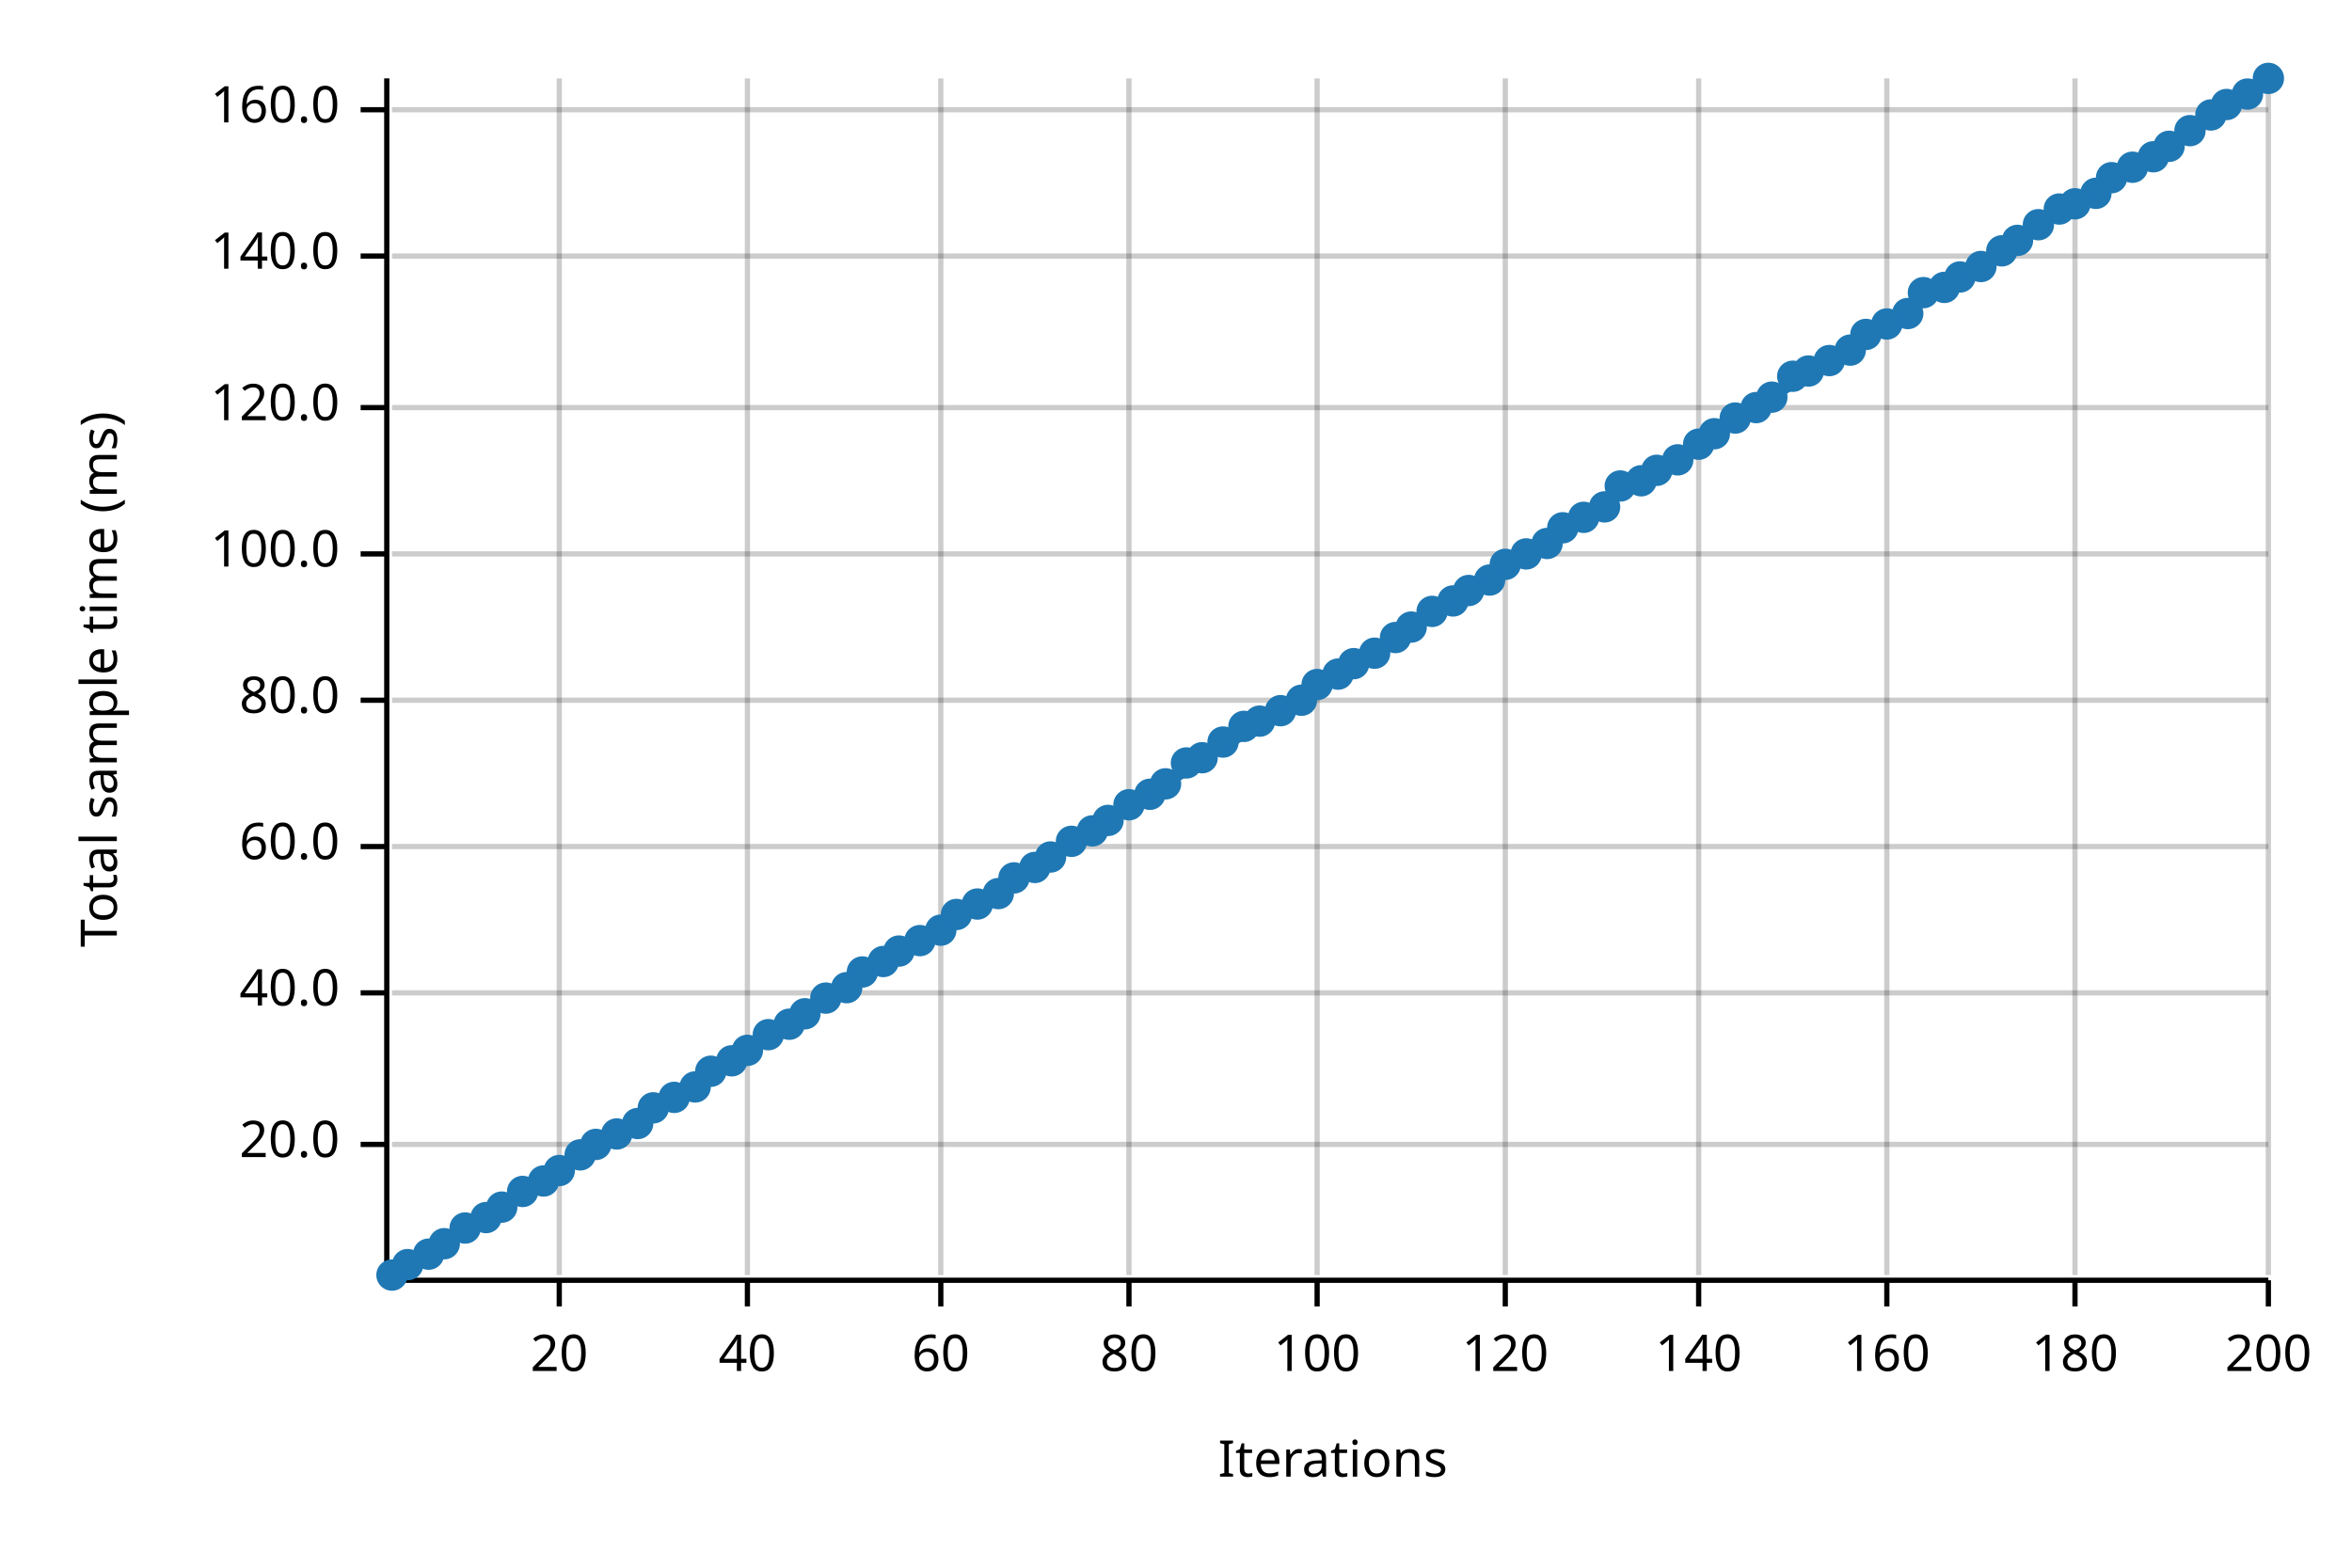
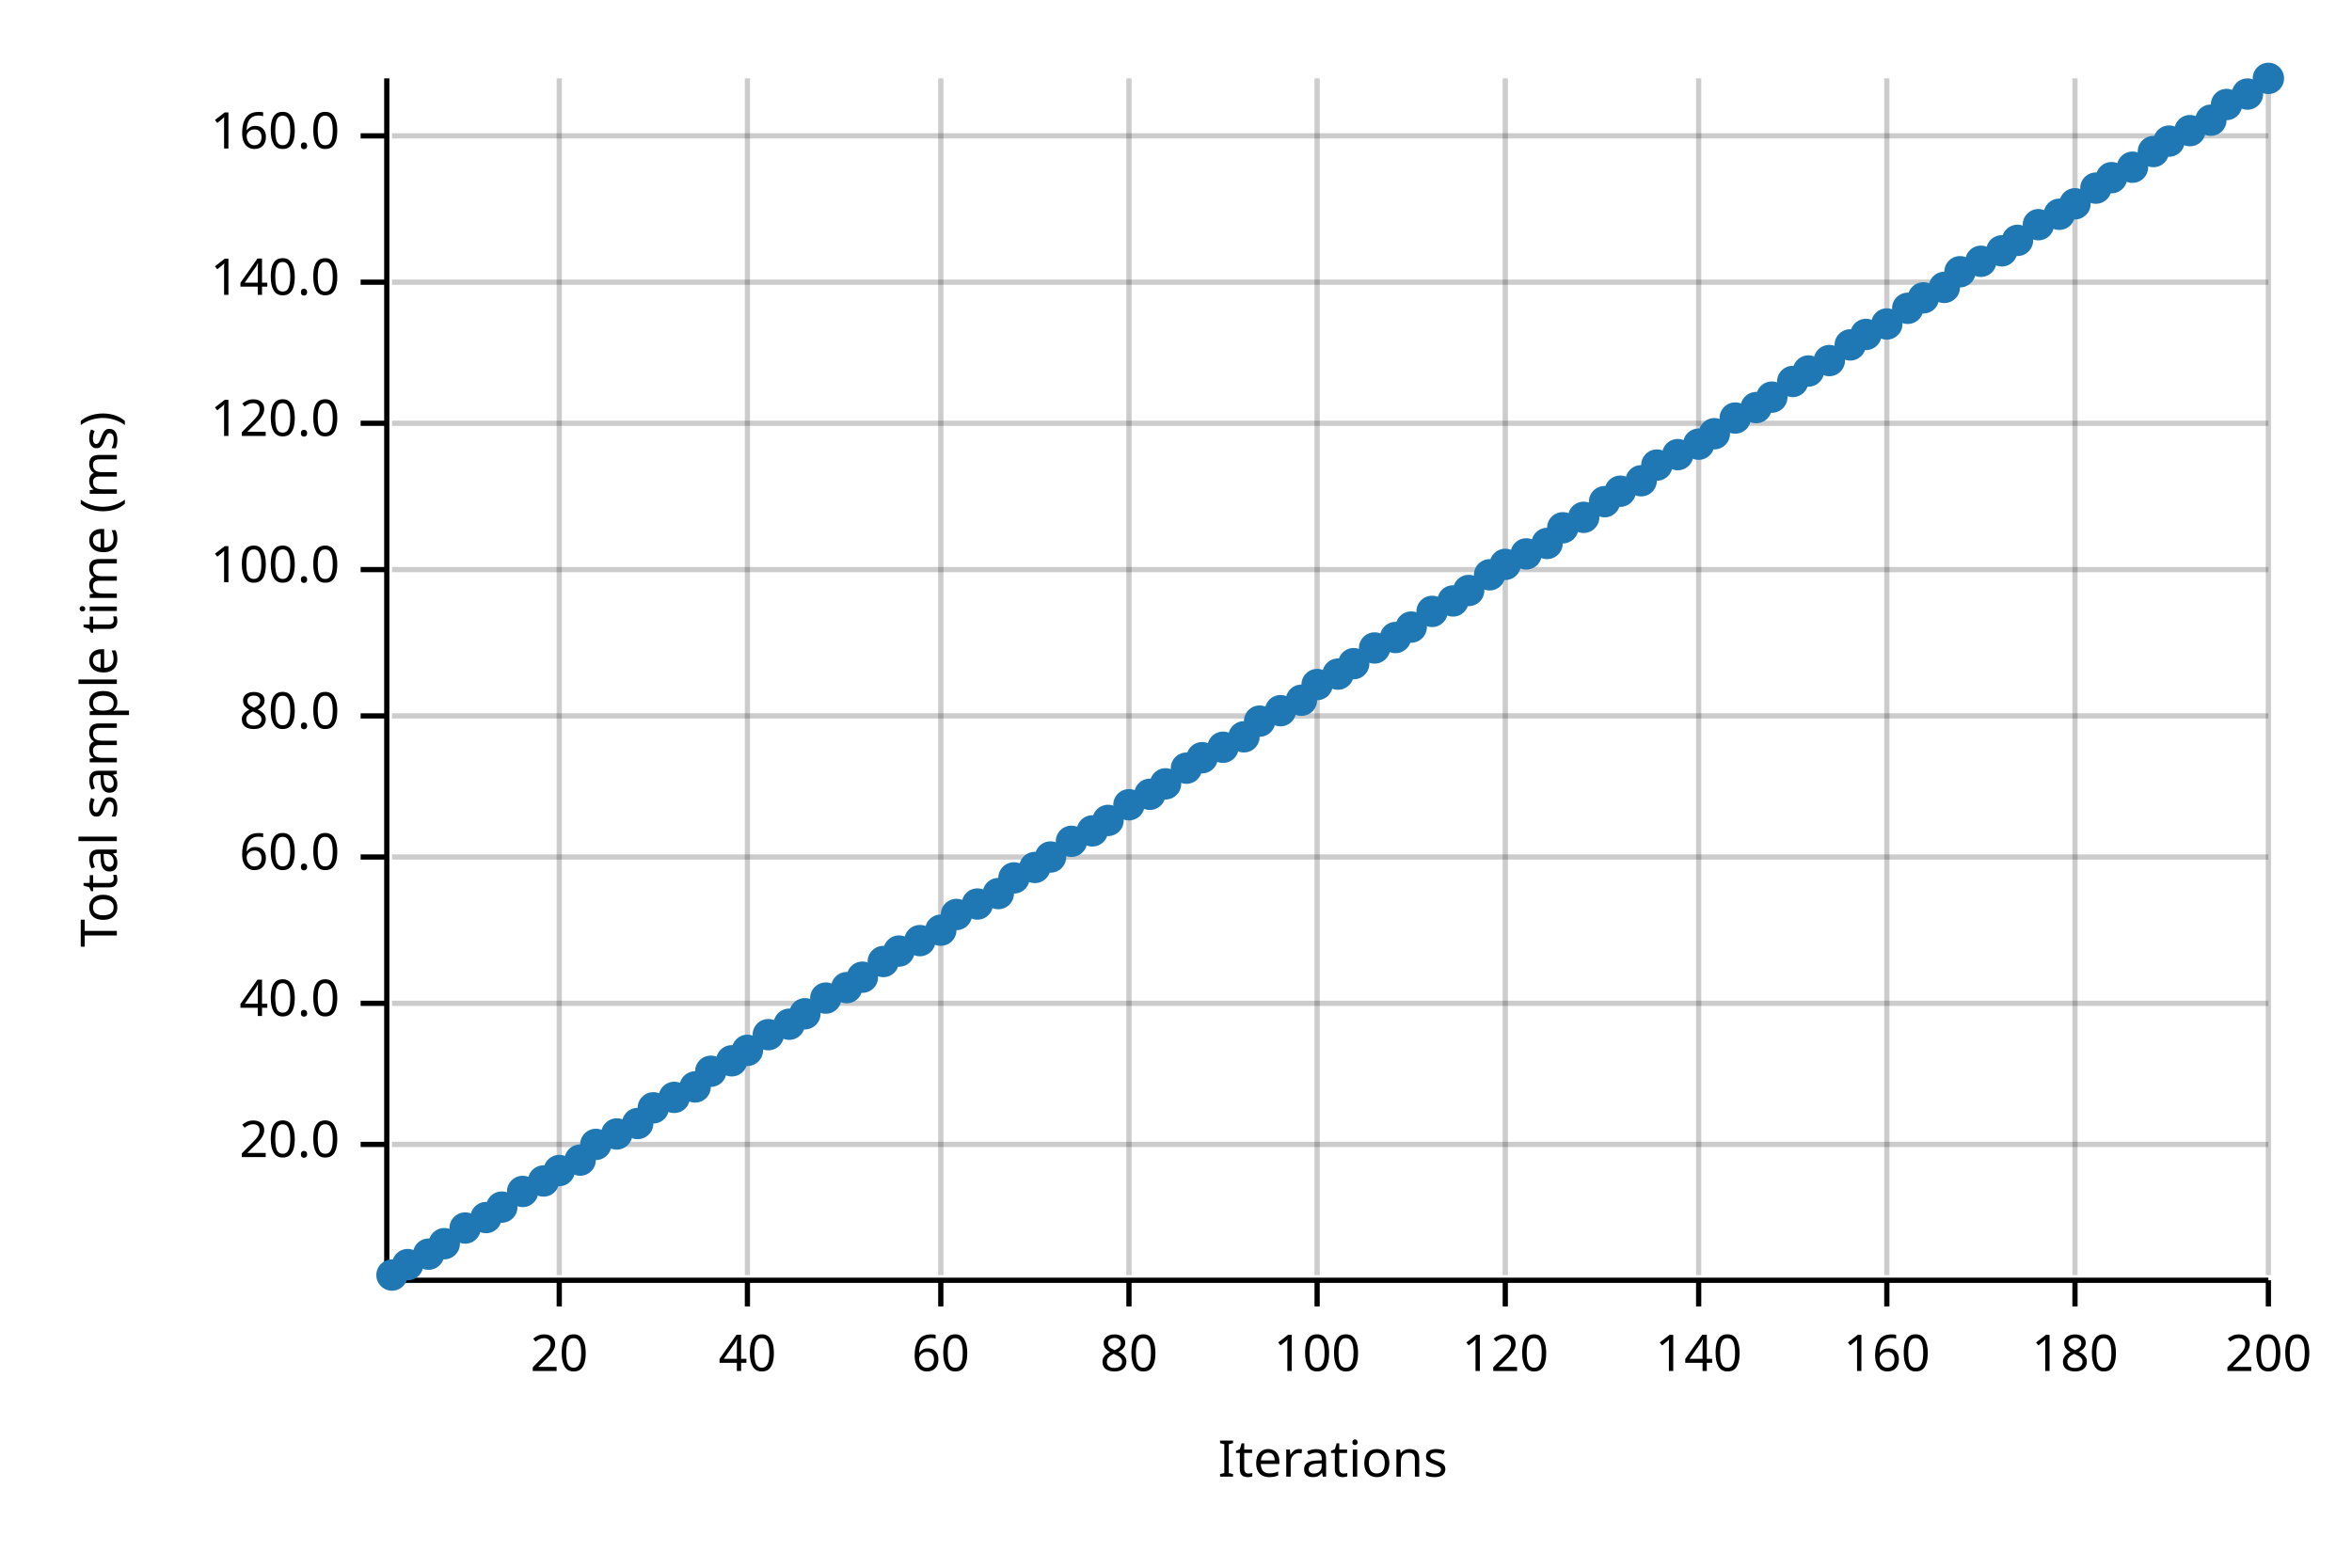
<svg xmlns="http://www.w3.org/2000/svg" width="450" height="300" viewBox="0 0 450 300">
  <text x="15" y="130" dy="0.76em" text-anchor="middle" font-family="sans-serif" font-size="9.677" opacity="1" fill="#000000" transform="rotate(270, 15, 130)">
Total sample time (ms)
</text>
  <text x="255" y="285" dy="-0.5ex" text-anchor="middle" font-family="sans-serif" font-size="9.677" opacity="1" fill="#000000">
Iterations
</text>
  <line opacity="0.2" stroke="#000000" stroke-width="1" x1="107" y1="244" x2="107" y2="15" />
  <line opacity="0.2" stroke="#000000" stroke-width="1" x1="143" y1="244" x2="143" y2="15" />
  <line opacity="0.2" stroke="#000000" stroke-width="1" x1="180" y1="244" x2="180" y2="15" />
  <line opacity="0.2" stroke="#000000" stroke-width="1" x1="216" y1="244" x2="216" y2="15" />
  <line opacity="0.2" stroke="#000000" stroke-width="1" x1="252" y1="244" x2="252" y2="15" />
  <line opacity="0.2" stroke="#000000" stroke-width="1" x1="288" y1="244" x2="288" y2="15" />
  <line opacity="0.2" stroke="#000000" stroke-width="1" x1="325" y1="244" x2="325" y2="15" />
  <line opacity="0.2" stroke="#000000" stroke-width="1" x1="361" y1="244" x2="361" y2="15" />
  <line opacity="0.2" stroke="#000000" stroke-width="1" x1="397" y1="244" x2="397" y2="15" />
  <line opacity="0.2" stroke="#000000" stroke-width="1" x1="434" y1="244" x2="434" y2="15" />
  <line opacity="0.2" stroke="#000000" stroke-width="1" x1="75" y1="219" x2="434" y2="219" />
-   <line opacity="0.2" stroke="#000000" stroke-width="1" x1="75" y1="190" x2="434" y2="190" />
-   <line opacity="0.2" stroke="#000000" stroke-width="1" x1="75" y1="162" x2="434" y2="162" />
-   <line opacity="0.2" stroke="#000000" stroke-width="1" x1="75" y1="134" x2="434" y2="134" />
-   <line opacity="0.2" stroke="#000000" stroke-width="1" x1="75" y1="106" x2="434" y2="106" />
-   <line opacity="0.2" stroke="#000000" stroke-width="1" x1="75" y1="78" x2="434" y2="78" />
-   <line opacity="0.2" stroke="#000000" stroke-width="1" x1="75" y1="49" x2="434" y2="49" />
-   <line opacity="0.2" stroke="#000000" stroke-width="1" x1="75" y1="21" x2="434" y2="21" />
+   <line opacity="0.2" stroke="#000000" stroke-width="1" x1="75" y1="192" x2="434" y2="192" />
+   <line opacity="0.2" stroke="#000000" stroke-width="1" x1="75" y1="164" x2="434" y2="164" />
+   <line opacity="0.2" stroke="#000000" stroke-width="1" x1="75" y1="137" x2="434" y2="137" />
+   <line opacity="0.2" stroke="#000000" stroke-width="1" x1="75" y1="109" x2="434" y2="109" />
+   <line opacity="0.2" stroke="#000000" stroke-width="1" x1="75" y1="81" x2="434" y2="81" />
+   <line opacity="0.2" stroke="#000000" stroke-width="1" x1="75" y1="54" x2="434" y2="54" />
+   <line opacity="0.2" stroke="#000000" stroke-width="1" x1="75" y1="26" x2="434" y2="26" />
  <polyline fill="none" opacity="1" stroke="#000000" stroke-width="1" points="74,15 74,244 " />
  <text x="65" y="219" dy="0.5ex" text-anchor="end" font-family="sans-serif" font-size="9.677" opacity="1" fill="#000000">
20.0
</text>
  <polyline fill="none" opacity="1" stroke="#000000" stroke-width="1" points="69,219 74,219 " />
-   <text x="65" y="190" dy="0.5ex" text-anchor="end" font-family="sans-serif" font-size="9.677" opacity="1" fill="#000000">
+   <text x="65" y="192" dy="0.5ex" text-anchor="end" font-family="sans-serif" font-size="9.677" opacity="1" fill="#000000">
40.0
</text>
-   <polyline fill="none" opacity="1" stroke="#000000" stroke-width="1" points="69,190 74,190 " />
-   <text x="65" y="162" dy="0.5ex" text-anchor="end" font-family="sans-serif" font-size="9.677" opacity="1" fill="#000000">
+   <polyline fill="none" opacity="1" stroke="#000000" stroke-width="1" points="69,192 74,192 " />
+   <text x="65" y="164" dy="0.5ex" text-anchor="end" font-family="sans-serif" font-size="9.677" opacity="1" fill="#000000">
60.0
</text>
-   <polyline fill="none" opacity="1" stroke="#000000" stroke-width="1" points="69,162 74,162 " />
-   <text x="65" y="134" dy="0.5ex" text-anchor="end" font-family="sans-serif" font-size="9.677" opacity="1" fill="#000000">
+   <polyline fill="none" opacity="1" stroke="#000000" stroke-width="1" points="69,164 74,164 " />
+   <text x="65" y="137" dy="0.5ex" text-anchor="end" font-family="sans-serif" font-size="9.677" opacity="1" fill="#000000">
80.0
</text>
-   <polyline fill="none" opacity="1" stroke="#000000" stroke-width="1" points="69,134 74,134 " />
-   <text x="65" y="106" dy="0.5ex" text-anchor="end" font-family="sans-serif" font-size="9.677" opacity="1" fill="#000000">
+   <polyline fill="none" opacity="1" stroke="#000000" stroke-width="1" points="69,137 74,137 " />
+   <text x="65" y="109" dy="0.5ex" text-anchor="end" font-family="sans-serif" font-size="9.677" opacity="1" fill="#000000">
100.0
</text>
-   <polyline fill="none" opacity="1" stroke="#000000" stroke-width="1" points="69,106 74,106 " />
-   <text x="65" y="78" dy="0.5ex" text-anchor="end" font-family="sans-serif" font-size="9.677" opacity="1" fill="#000000">
+   <polyline fill="none" opacity="1" stroke="#000000" stroke-width="1" points="69,109 74,109 " />
+   <text x="65" y="81" dy="0.5ex" text-anchor="end" font-family="sans-serif" font-size="9.677" opacity="1" fill="#000000">
120.0
</text>
-   <polyline fill="none" opacity="1" stroke="#000000" stroke-width="1" points="69,78 74,78 " />
-   <text x="65" y="49" dy="0.5ex" text-anchor="end" font-family="sans-serif" font-size="9.677" opacity="1" fill="#000000">
+   <polyline fill="none" opacity="1" stroke="#000000" stroke-width="1" points="69,81 74,81 " />
+   <text x="65" y="54" dy="0.5ex" text-anchor="end" font-family="sans-serif" font-size="9.677" opacity="1" fill="#000000">
140.0
</text>
-   <polyline fill="none" opacity="1" stroke="#000000" stroke-width="1" points="69,49 74,49 " />
-   <text x="65" y="21" dy="0.5ex" text-anchor="end" font-family="sans-serif" font-size="9.677" opacity="1" fill="#000000">
+   <polyline fill="none" opacity="1" stroke="#000000" stroke-width="1" points="69,54 74,54 " />
+   <text x="65" y="26" dy="0.5ex" text-anchor="end" font-family="sans-serif" font-size="9.677" opacity="1" fill="#000000">
160.0
</text>
-   <polyline fill="none" opacity="1" stroke="#000000" stroke-width="1" points="69,21 74,21 " />
+   <polyline fill="none" opacity="1" stroke="#000000" stroke-width="1" points="69,26 74,26 " />
  <polyline fill="none" opacity="1" stroke="#000000" stroke-width="1" points="75,245 434,245 " />
  <text x="107" y="255" dy="0.76em" text-anchor="middle" font-family="sans-serif" font-size="9.677" opacity="1" fill="#000000">
20
</text>
  <polyline fill="none" opacity="1" stroke="#000000" stroke-width="1" points="107,245 107,250 " />
  <text x="143" y="255" dy="0.76em" text-anchor="middle" font-family="sans-serif" font-size="9.677" opacity="1" fill="#000000">
40
</text>
  <polyline fill="none" opacity="1" stroke="#000000" stroke-width="1" points="143,245 143,250 " />
  <text x="180" y="255" dy="0.76em" text-anchor="middle" font-family="sans-serif" font-size="9.677" opacity="1" fill="#000000">
60
</text>
  <polyline fill="none" opacity="1" stroke="#000000" stroke-width="1" points="180,245 180,250 " />
  <text x="216" y="255" dy="0.76em" text-anchor="middle" font-family="sans-serif" font-size="9.677" opacity="1" fill="#000000">
80
</text>
  <polyline fill="none" opacity="1" stroke="#000000" stroke-width="1" points="216,245 216,250 " />
  <text x="252" y="255" dy="0.76em" text-anchor="middle" font-family="sans-serif" font-size="9.677" opacity="1" fill="#000000">
100
</text>
  <polyline fill="none" opacity="1" stroke="#000000" stroke-width="1" points="252,245 252,250 " />
  <text x="288" y="255" dy="0.76em" text-anchor="middle" font-family="sans-serif" font-size="9.677" opacity="1" fill="#000000">
120
</text>
  <polyline fill="none" opacity="1" stroke="#000000" stroke-width="1" points="288,245 288,250 " />
  <text x="325" y="255" dy="0.76em" text-anchor="middle" font-family="sans-serif" font-size="9.677" opacity="1" fill="#000000">
140
</text>
  <polyline fill="none" opacity="1" stroke="#000000" stroke-width="1" points="325,245 325,250 " />
  <text x="361" y="255" dy="0.76em" text-anchor="middle" font-family="sans-serif" font-size="9.677" opacity="1" fill="#000000">
160
</text>
  <polyline fill="none" opacity="1" stroke="#000000" stroke-width="1" points="361,245 361,250 " />
  <text x="397" y="255" dy="0.76em" text-anchor="middle" font-family="sans-serif" font-size="9.677" opacity="1" fill="#000000">
180
</text>
  <polyline fill="none" opacity="1" stroke="#000000" stroke-width="1" points="397,245 397,250 " />
  <text x="434" y="255" dy="0.76em" text-anchor="middle" font-family="sans-serif" font-size="9.677" opacity="1" fill="#000000">
200
</text>
  <polyline fill="none" opacity="1" stroke="#000000" stroke-width="1" points="434,245 434,250 " />
  <circle cx="75" cy="244" r="3" opacity="1" fill="#1F78B4" stroke="none" stroke-width="1" />
  <circle cx="78" cy="242" r="3" opacity="1" fill="#1F78B4" stroke="none" stroke-width="1" />
  <circle cx="82" cy="240" r="3" opacity="1" fill="#1F78B4" stroke="none" stroke-width="1" />
  <circle cx="85" cy="238" r="3" opacity="1" fill="#1F78B4" stroke="none" stroke-width="1" />
  <circle cx="89" cy="235" r="3" opacity="1" fill="#1F78B4" stroke="none" stroke-width="1" />
  <circle cx="93" cy="233" r="3" opacity="1" fill="#1F78B4" stroke="none" stroke-width="1" />
  <circle cx="96" cy="231" r="3" opacity="1" fill="#1F78B4" stroke="none" stroke-width="1" />
  <circle cx="100" cy="228" r="3" opacity="1" fill="#1F78B4" stroke="none" stroke-width="1" />
  <circle cx="104" cy="226" r="3" opacity="1" fill="#1F78B4" stroke="none" stroke-width="1" />
  <circle cx="107" cy="224" r="3" opacity="1" fill="#1F78B4" stroke="none" stroke-width="1" />
-   <circle cx="111" cy="221" r="3" opacity="1" fill="#1F78B4" stroke="none" stroke-width="1" />
+   <circle cx="111" cy="222" r="3" opacity="1" fill="#1F78B4" stroke="none" stroke-width="1" />
  <circle cx="114" cy="219" r="3" opacity="1" fill="#1F78B4" stroke="none" stroke-width="1" />
  <circle cx="118" cy="217" r="3" opacity="1" fill="#1F78B4" stroke="none" stroke-width="1" />
  <circle cx="122" cy="215" r="3" opacity="1" fill="#1F78B4" stroke="none" stroke-width="1" />
  <circle cx="125" cy="212" r="3" opacity="1" fill="#1F78B4" stroke="none" stroke-width="1" />
  <circle cx="129" cy="210" r="3" opacity="1" fill="#1F78B4" stroke="none" stroke-width="1" />
  <circle cx="133" cy="208" r="3" opacity="1" fill="#1F78B4" stroke="none" stroke-width="1" />
  <circle cx="136" cy="205" r="3" opacity="1" fill="#1F78B4" stroke="none" stroke-width="1" />
  <circle cx="140" cy="203" r="3" opacity="1" fill="#1F78B4" stroke="none" stroke-width="1" />
  <circle cx="143" cy="201" r="3" opacity="1" fill="#1F78B4" stroke="none" stroke-width="1" />
  <circle cx="147" cy="198" r="3" opacity="1" fill="#1F78B4" stroke="none" stroke-width="1" />
  <circle cx="151" cy="196" r="3" opacity="1" fill="#1F78B4" stroke="none" stroke-width="1" />
  <circle cx="154" cy="194" r="3" opacity="1" fill="#1F78B4" stroke="none" stroke-width="1" />
  <circle cx="158" cy="191" r="3" opacity="1" fill="#1F78B4" stroke="none" stroke-width="1" />
  <circle cx="162" cy="189" r="3" opacity="1" fill="#1F78B4" stroke="none" stroke-width="1" />
-   <circle cx="165" cy="186" r="3" opacity="1" fill="#1F78B4" stroke="none" stroke-width="1" />
+   <circle cx="165" cy="187" r="3" opacity="1" fill="#1F78B4" stroke="none" stroke-width="1" />
  <circle cx="169" cy="184" r="3" opacity="1" fill="#1F78B4" stroke="none" stroke-width="1" />
  <circle cx="172" cy="182" r="3" opacity="1" fill="#1F78B4" stroke="none" stroke-width="1" />
  <circle cx="176" cy="180" r="3" opacity="1" fill="#1F78B4" stroke="none" stroke-width="1" />
  <circle cx="180" cy="178" r="3" opacity="1" fill="#1F78B4" stroke="none" stroke-width="1" />
  <circle cx="183" cy="175" r="3" opacity="1" fill="#1F78B4" stroke="none" stroke-width="1" />
  <circle cx="187" cy="173" r="3" opacity="1" fill="#1F78B4" stroke="none" stroke-width="1" />
  <circle cx="191" cy="171" r="3" opacity="1" fill="#1F78B4" stroke="none" stroke-width="1" />
  <circle cx="194" cy="168" r="3" opacity="1" fill="#1F78B4" stroke="none" stroke-width="1" />
  <circle cx="198" cy="166" r="3" opacity="1" fill="#1F78B4" stroke="none" stroke-width="1" />
  <circle cx="201" cy="164" r="3" opacity="1" fill="#1F78B4" stroke="none" stroke-width="1" />
  <circle cx="205" cy="161" r="3" opacity="1" fill="#1F78B4" stroke="none" stroke-width="1" />
  <circle cx="209" cy="159" r="3" opacity="1" fill="#1F78B4" stroke="none" stroke-width="1" />
  <circle cx="212" cy="157" r="3" opacity="1" fill="#1F78B4" stroke="none" stroke-width="1" />
  <circle cx="216" cy="154" r="3" opacity="1" fill="#1F78B4" stroke="none" stroke-width="1" />
  <circle cx="220" cy="152" r="3" opacity="1" fill="#1F78B4" stroke="none" stroke-width="1" />
  <circle cx="223" cy="150" r="3" opacity="1" fill="#1F78B4" stroke="none" stroke-width="1" />
-   <circle cx="227" cy="146" r="3" opacity="1" fill="#1F78B4" stroke="none" stroke-width="1" />
+   <circle cx="227" cy="147" r="3" opacity="1" fill="#1F78B4" stroke="none" stroke-width="1" />
  <circle cx="230" cy="145" r="3" opacity="1" fill="#1F78B4" stroke="none" stroke-width="1" />
-   <circle cx="234" cy="142" r="3" opacity="1" fill="#1F78B4" stroke="none" stroke-width="1" />
-   <circle cx="238" cy="139" r="3" opacity="1" fill="#1F78B4" stroke="none" stroke-width="1" />
+   <circle cx="234" cy="143" r="3" opacity="1" fill="#1F78B4" stroke="none" stroke-width="1" />
+   <circle cx="238" cy="141" r="3" opacity="1" fill="#1F78B4" stroke="none" stroke-width="1" />
  <circle cx="241" cy="138" r="3" opacity="1" fill="#1F78B4" stroke="none" stroke-width="1" />
  <circle cx="245" cy="136" r="3" opacity="1" fill="#1F78B4" stroke="none" stroke-width="1" />
  <circle cx="249" cy="134" r="3" opacity="1" fill="#1F78B4" stroke="none" stroke-width="1" />
  <circle cx="252" cy="131" r="3" opacity="1" fill="#1F78B4" stroke="none" stroke-width="1" />
  <circle cx="256" cy="129" r="3" opacity="1" fill="#1F78B4" stroke="none" stroke-width="1" />
  <circle cx="259" cy="127" r="3" opacity="1" fill="#1F78B4" stroke="none" stroke-width="1" />
-   <circle cx="263" cy="125" r="3" opacity="1" fill="#1F78B4" stroke="none" stroke-width="1" />
+   <circle cx="263" cy="124" r="3" opacity="1" fill="#1F78B4" stroke="none" stroke-width="1" />
  <circle cx="267" cy="122" r="3" opacity="1" fill="#1F78B4" stroke="none" stroke-width="1" />
  <circle cx="270" cy="120" r="3" opacity="1" fill="#1F78B4" stroke="none" stroke-width="1" />
  <circle cx="274" cy="117" r="3" opacity="1" fill="#1F78B4" stroke="none" stroke-width="1" />
  <circle cx="278" cy="115" r="3" opacity="1" fill="#1F78B4" stroke="none" stroke-width="1" />
  <circle cx="281" cy="113" r="3" opacity="1" fill="#1F78B4" stroke="none" stroke-width="1" />
-   <circle cx="285" cy="111" r="3" opacity="1" fill="#1F78B4" stroke="none" stroke-width="1" />
+   <circle cx="285" cy="110" r="3" opacity="1" fill="#1F78B4" stroke="none" stroke-width="1" />
  <circle cx="288" cy="108" r="3" opacity="1" fill="#1F78B4" stroke="none" stroke-width="1" />
  <circle cx="292" cy="106" r="3" opacity="1" fill="#1F78B4" stroke="none" stroke-width="1" />
  <circle cx="296" cy="104" r="3" opacity="1" fill="#1F78B4" stroke="none" stroke-width="1" />
  <circle cx="299" cy="101" r="3" opacity="1" fill="#1F78B4" stroke="none" stroke-width="1" />
  <circle cx="303" cy="99" r="3" opacity="1" fill="#1F78B4" stroke="none" stroke-width="1" />
-   <circle cx="307" cy="97" r="3" opacity="1" fill="#1F78B4" stroke="none" stroke-width="1" />
-   <circle cx="310" cy="93" r="3" opacity="1" fill="#1F78B4" stroke="none" stroke-width="1" />
+   <circle cx="307" cy="96" r="3" opacity="1" fill="#1F78B4" stroke="none" stroke-width="1" />
+   <circle cx="310" cy="94" r="3" opacity="1" fill="#1F78B4" stroke="none" stroke-width="1" />
  <circle cx="314" cy="92" r="3" opacity="1" fill="#1F78B4" stroke="none" stroke-width="1" />
-   <circle cx="317" cy="90" r="3" opacity="1" fill="#1F78B4" stroke="none" stroke-width="1" />
-   <circle cx="321" cy="88" r="3" opacity="1" fill="#1F78B4" stroke="none" stroke-width="1" />
+   <circle cx="317" cy="89" r="3" opacity="1" fill="#1F78B4" stroke="none" stroke-width="1" />
+   <circle cx="321" cy="87" r="3" opacity="1" fill="#1F78B4" stroke="none" stroke-width="1" />
  <circle cx="325" cy="85" r="3" opacity="1" fill="#1F78B4" stroke="none" stroke-width="1" />
  <circle cx="328" cy="83" r="3" opacity="1" fill="#1F78B4" stroke="none" stroke-width="1" />
  <circle cx="332" cy="80" r="3" opacity="1" fill="#1F78B4" stroke="none" stroke-width="1" />
  <circle cx="336" cy="78" r="3" opacity="1" fill="#1F78B4" stroke="none" stroke-width="1" />
  <circle cx="339" cy="76" r="3" opacity="1" fill="#1F78B4" stroke="none" stroke-width="1" />
-   <circle cx="343" cy="72" r="3" opacity="1" fill="#1F78B4" stroke="none" stroke-width="1" />
+   <circle cx="343" cy="73" r="3" opacity="1" fill="#1F78B4" stroke="none" stroke-width="1" />
  <circle cx="346" cy="71" r="3" opacity="1" fill="#1F78B4" stroke="none" stroke-width="1" />
  <circle cx="350" cy="69" r="3" opacity="1" fill="#1F78B4" stroke="none" stroke-width="1" />
-   <circle cx="354" cy="67" r="3" opacity="1" fill="#1F78B4" stroke="none" stroke-width="1" />
+   <circle cx="354" cy="66" r="3" opacity="1" fill="#1F78B4" stroke="none" stroke-width="1" />
  <circle cx="357" cy="64" r="3" opacity="1" fill="#1F78B4" stroke="none" stroke-width="1" />
  <circle cx="361" cy="62" r="3" opacity="1" fill="#1F78B4" stroke="none" stroke-width="1" />
-   <circle cx="365" cy="60" r="3" opacity="1" fill="#1F78B4" stroke="none" stroke-width="1" />
-   <circle cx="368" cy="56" r="3" opacity="1" fill="#1F78B4" stroke="none" stroke-width="1" />
+   <circle cx="365" cy="59" r="3" opacity="1" fill="#1F78B4" stroke="none" stroke-width="1" />
+   <circle cx="368" cy="57" r="3" opacity="1" fill="#1F78B4" stroke="none" stroke-width="1" />
  <circle cx="372" cy="55" r="3" opacity="1" fill="#1F78B4" stroke="none" stroke-width="1" />
-   <circle cx="375" cy="53" r="3" opacity="1" fill="#1F78B4" stroke="none" stroke-width="1" />
-   <circle cx="379" cy="51" r="3" opacity="1" fill="#1F78B4" stroke="none" stroke-width="1" />
+   <circle cx="375" cy="52" r="3" opacity="1" fill="#1F78B4" stroke="none" stroke-width="1" />
+   <circle cx="379" cy="50" r="3" opacity="1" fill="#1F78B4" stroke="none" stroke-width="1" />
  <circle cx="383" cy="48" r="3" opacity="1" fill="#1F78B4" stroke="none" stroke-width="1" />
  <circle cx="386" cy="46" r="3" opacity="1" fill="#1F78B4" stroke="none" stroke-width="1" />
  <circle cx="390" cy="43" r="3" opacity="1" fill="#1F78B4" stroke="none" stroke-width="1" />
-   <circle cx="394" cy="40" r="3" opacity="1" fill="#1F78B4" stroke="none" stroke-width="1" />
+   <circle cx="394" cy="41" r="3" opacity="1" fill="#1F78B4" stroke="none" stroke-width="1" />
  <circle cx="397" cy="39" r="3" opacity="1" fill="#1F78B4" stroke="none" stroke-width="1" />
-   <circle cx="401" cy="37" r="3" opacity="1" fill="#1F78B4" stroke="none" stroke-width="1" />
+   <circle cx="401" cy="36" r="3" opacity="1" fill="#1F78B4" stroke="none" stroke-width="1" />
  <circle cx="404" cy="34" r="3" opacity="1" fill="#1F78B4" stroke="none" stroke-width="1" />
  <circle cx="408" cy="32" r="3" opacity="1" fill="#1F78B4" stroke="none" stroke-width="1" />
-   <circle cx="412" cy="30" r="3" opacity="1" fill="#1F78B4" stroke="none" stroke-width="1" />
-   <circle cx="415" cy="28" r="3" opacity="1" fill="#1F78B4" stroke="none" stroke-width="1" />
+   <circle cx="412" cy="29" r="3" opacity="1" fill="#1F78B4" stroke="none" stroke-width="1" />
+   <circle cx="415" cy="27" r="3" opacity="1" fill="#1F78B4" stroke="none" stroke-width="1" />
  <circle cx="419" cy="25" r="3" opacity="1" fill="#1F78B4" stroke="none" stroke-width="1" />
-   <circle cx="423" cy="22" r="3" opacity="1" fill="#1F78B4" stroke="none" stroke-width="1" />
+   <circle cx="423" cy="23" r="3" opacity="1" fill="#1F78B4" stroke="none" stroke-width="1" />
  <circle cx="426" cy="20" r="3" opacity="1" fill="#1F78B4" stroke="none" stroke-width="1" />
  <circle cx="430" cy="18" r="3" opacity="1" fill="#1F78B4" stroke="none" stroke-width="1" />
  <circle cx="434" cy="15" r="3" opacity="1" fill="#1F78B4" stroke="none" stroke-width="1" />
-   <polyline fill="none" opacity="1" stroke="#1F78B4" stroke-width="1" points="75,245 434,16 " />
+   <polyline fill="none" opacity="1" stroke="#1F78B4" stroke-width="1" points="75,245 434,15 " />
  <polygon opacity="0.25" fill="#1F78B4" points="75,245 434,16 434,15 " />
</svg>
